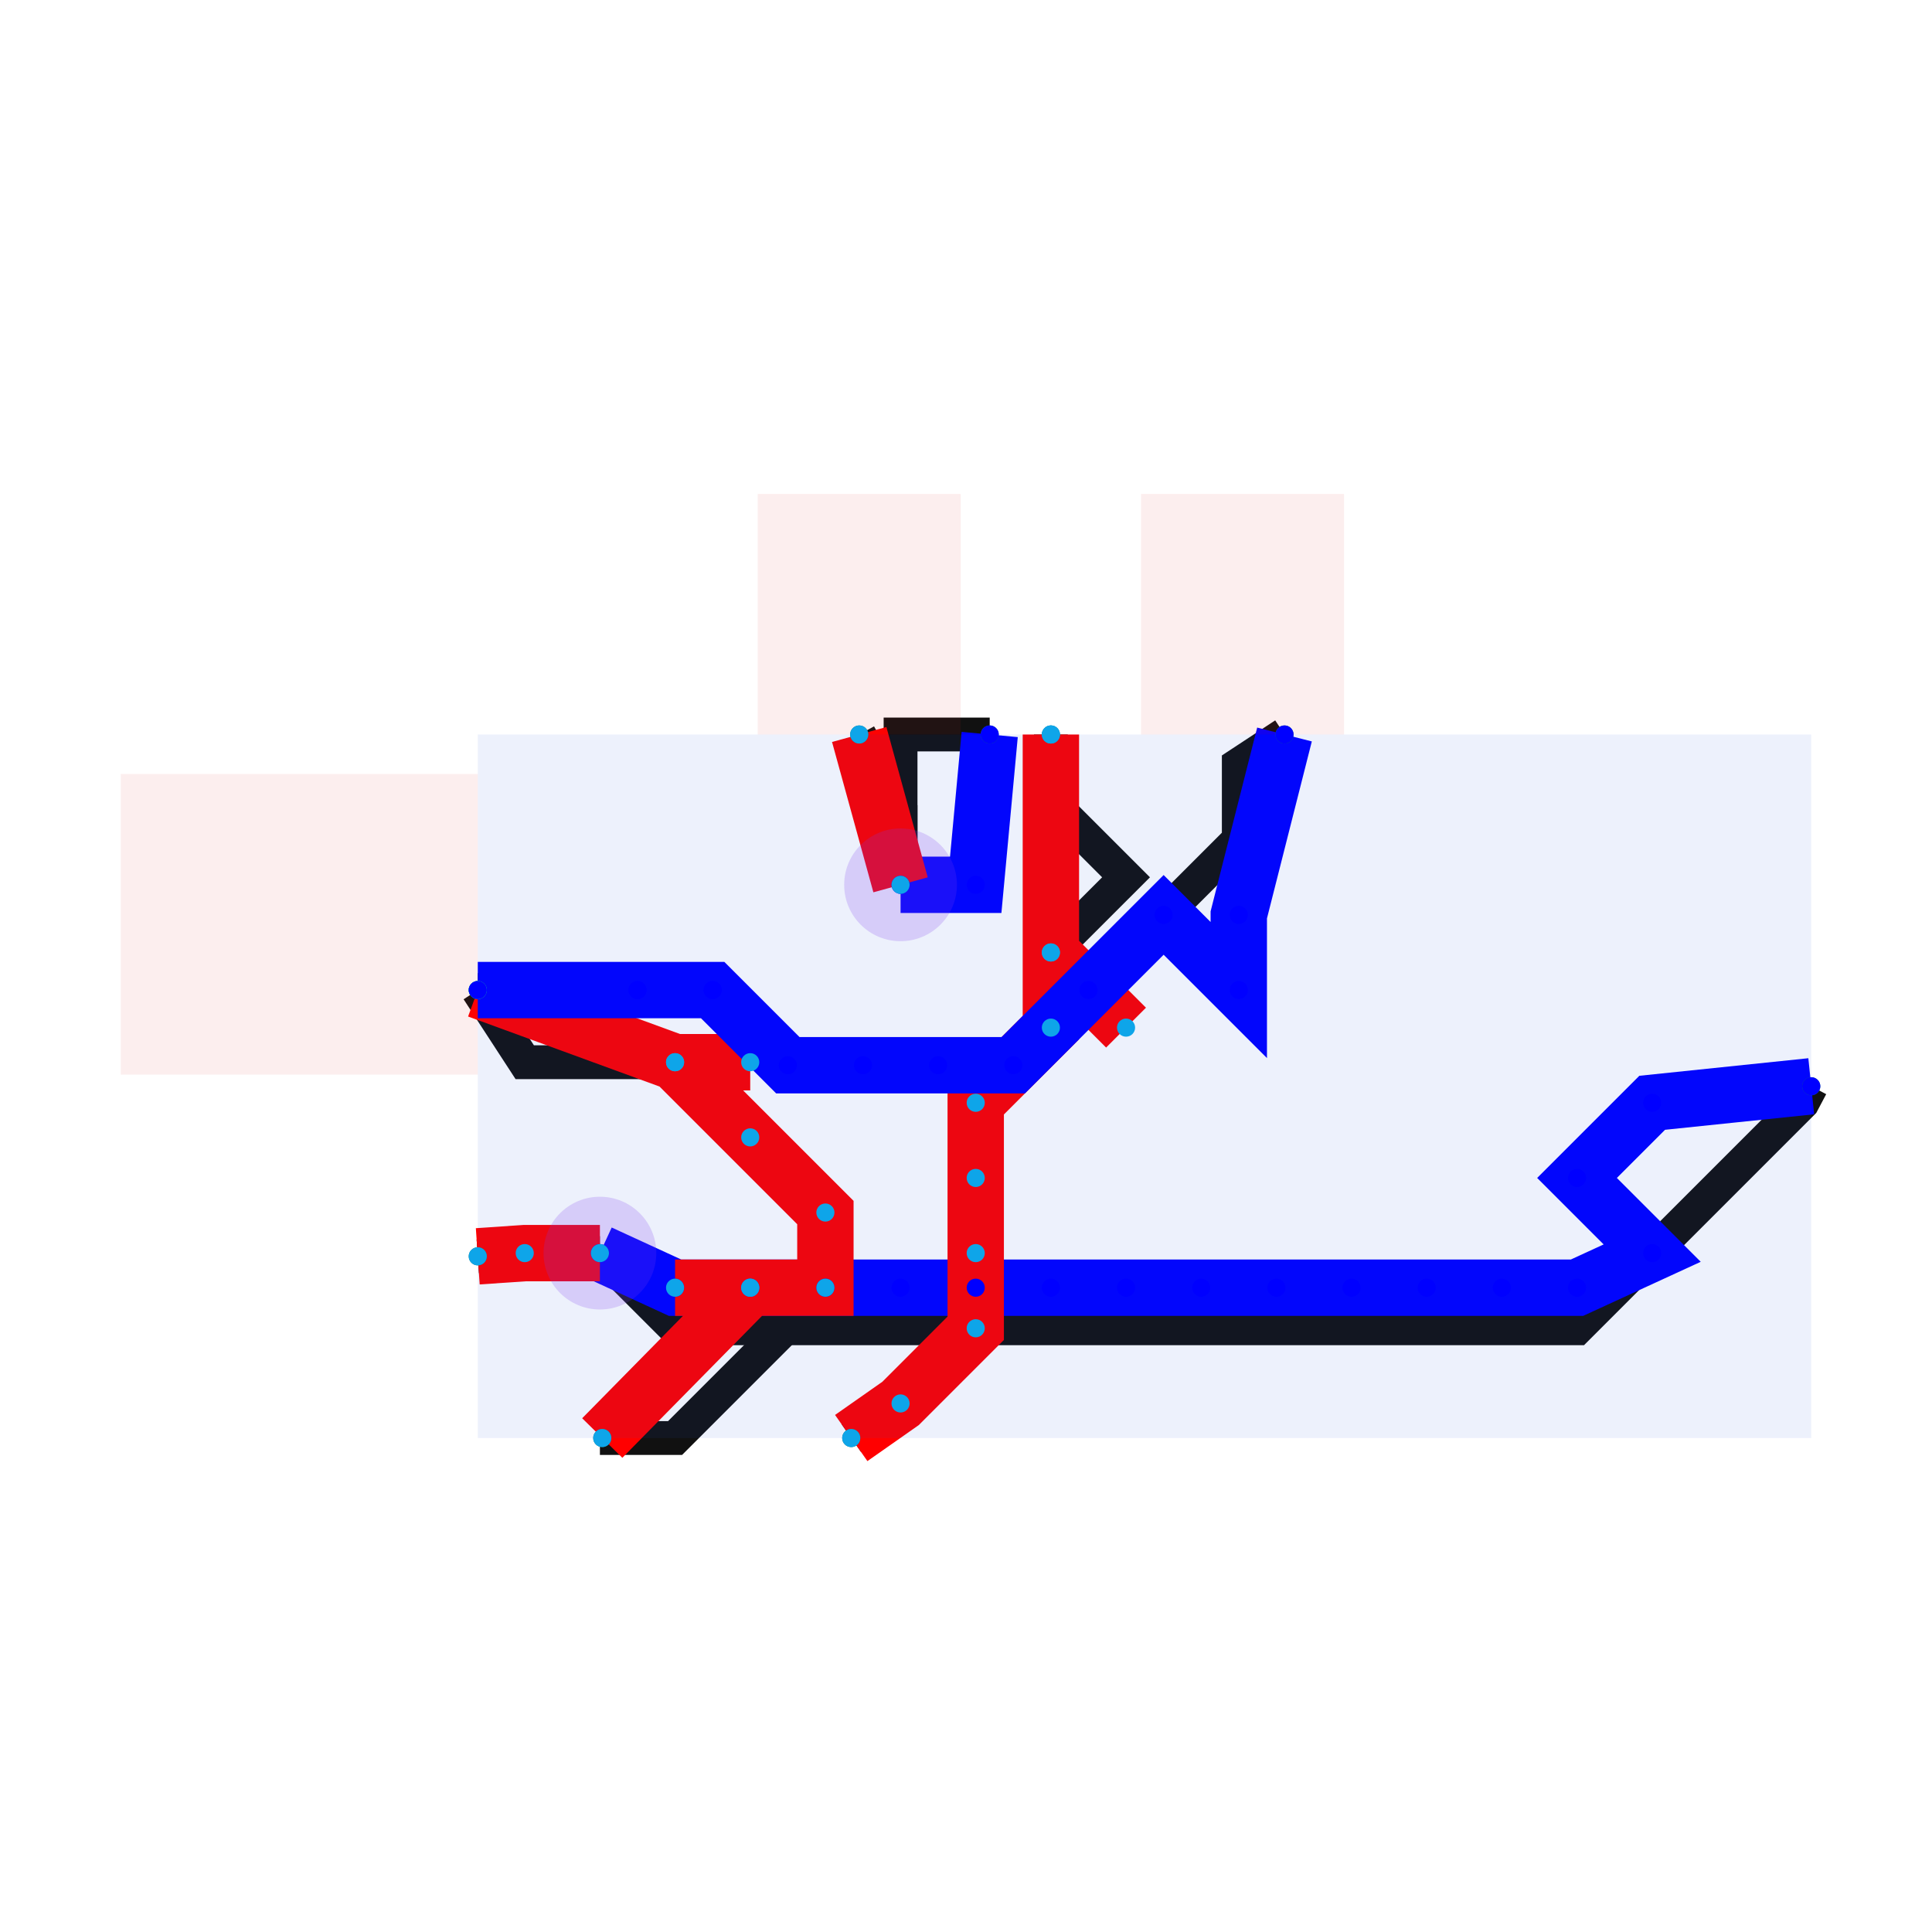
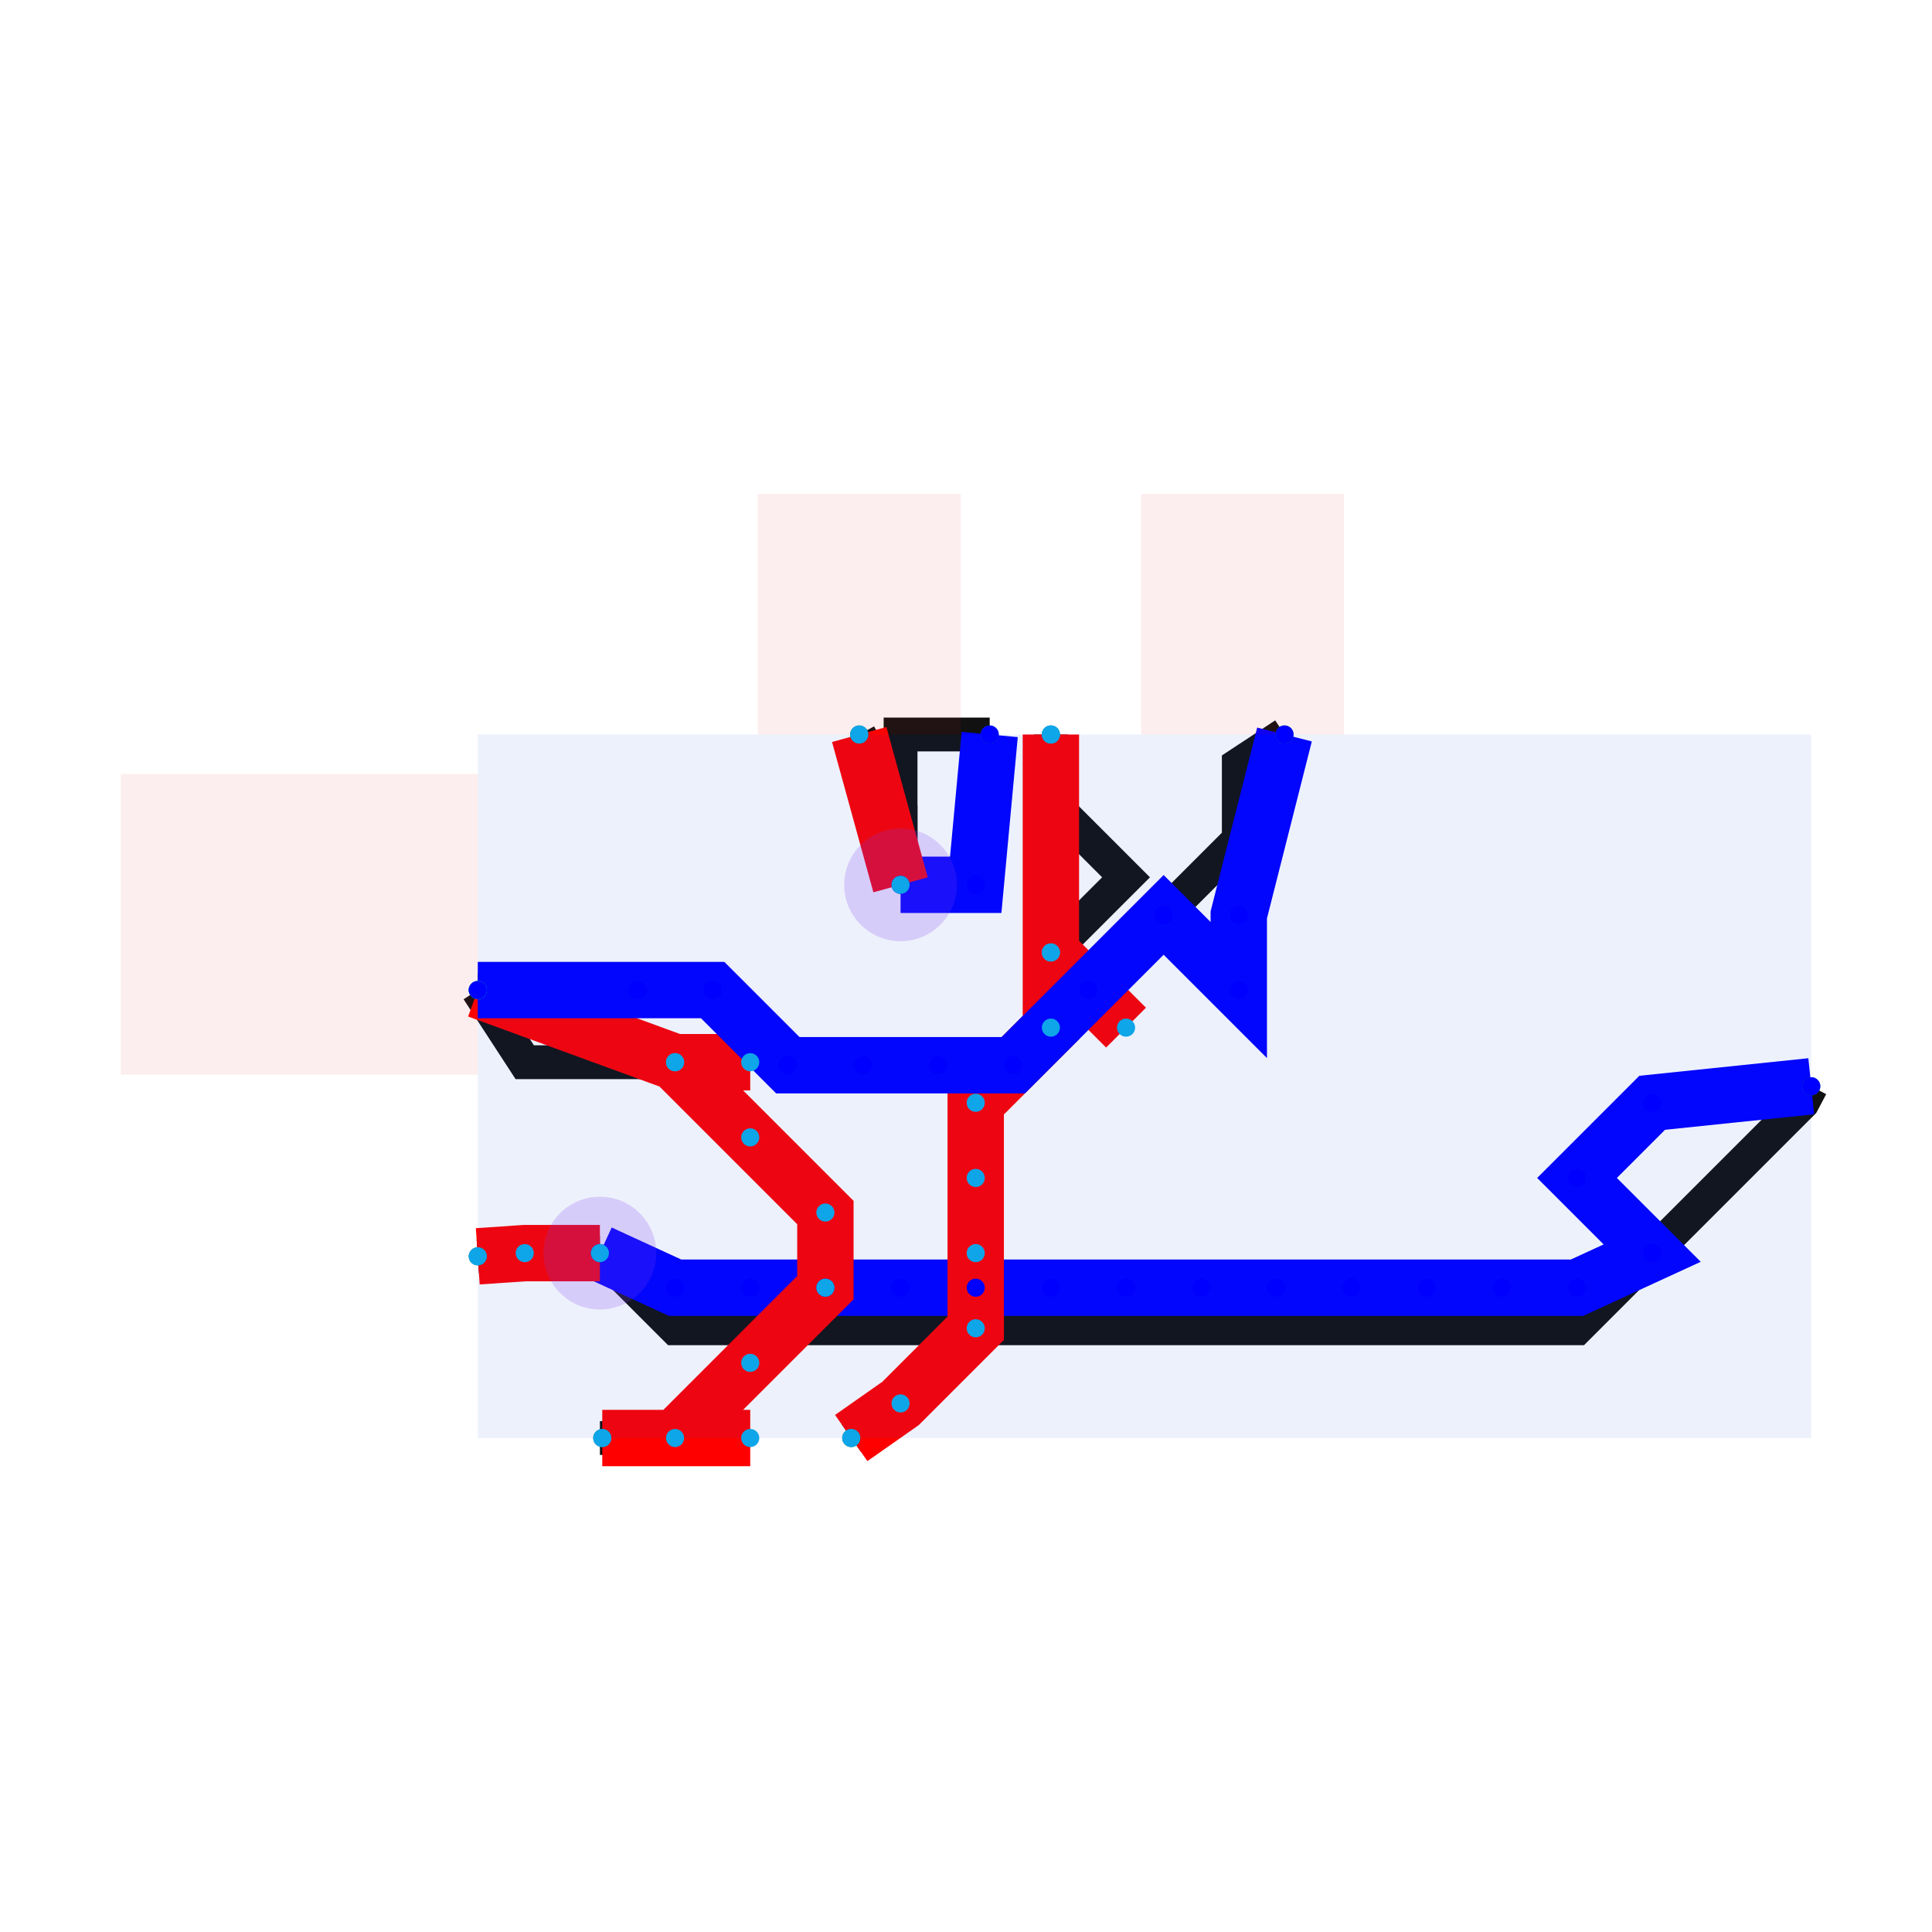
<svg xmlns="http://www.w3.org/2000/svg" width="640" height="640" viewBox="0 0 640 640">
  <rect width="100%" height="100%" fill="white" />
  <g>
    <polyline data-points="3.837212366768814,-14.32 3.8000000000000003,-14.32 3.6,-14.32 3.6,-14.52 3.6,-14.719999999999999" data-type="line" data-label="original:source_net_6_mst0" points="327.852,243.311 323.22,243.311 298.321,243.311 298.321,268.209 298.321,293.108" fill="none" stroke="#111111" stroke-width="11.204" />
  </g>
  <g>
    <polyline data-points="3.6,-14.719999999999999 3.6,-14.719999999999999 3.6,-14.52 3.49,-14.32" data-type="line" data-label="original:source_net_6_mst0" points="298.321,293.108 298.321,293.108 298.321,268.209 284.627,243.311" fill="none" stroke="#111111" stroke-width="11.204" />
  </g>
  <g>
    <polyline data-points="6.023274200612882,-15.256015510839148 6,-15.3 5.8,-15.5 5.6,-15.7 5.3999999999999995,-15.899999999999999 5.199999999999999,-15.899999999999999 4.999999999999999,-15.899999999999999 4.799999999999999,-15.899999999999999 4.599999999999999,-15.899999999999999 4.399999999999999,-15.899999999999999 4.199999999999998,-15.899999999999999 3.9999999999999982,-15.899999999999999 3.799999999999998,-15.899999999999999 3.599999999999998,-15.899999999999999 3.3999999999999977,-15.899999999999999 3.1999999999999975,-15.899999999999999 2.9999999999999973,-15.899999999999999 2.799999999999997,-15.7" data-type="line" data-label="original:source_net_17_mst1" points="600,359.838 597.103,365.313 572.204,390.212 547.306,415.11 522.407,440.009 497.509,440.009 472.61,440.009 447.712,440.009 422.813,440.009 397.915,440.009 373.017,440.009 348.118,440.009 323.22,440.009 298.321,440.009 273.423,440.009 248.524,440.009 223.626,440.009 198.728,415.11" fill="none" stroke="#111111" stroke-width="11.204" />
  </g>
  <g>
    <polyline data-points="2.799999999999997,-15.7 2.799999999999997,-15.7 2.599999999999997,-15.7 2.4749999999999996,-15.708515510839149" data-type="line" data-label="original:source_net_17_mst1" points="198.728,415.11 198.728,415.11 173.829,415.11 158.268,416.17" fill="none" stroke="#111111" stroke-width="11.204" />
  </g>
  <g>
    <polyline data-points="2.8062499999999995,-16.192031021678297 2.8000000000000003,-16.192031021678297 3.0000000000000004,-16.192031021678297 3.2000000000000006,-15.992031021678297 3.400000000000001,-15.792031021678298 3.400000000000001,-15.592031021678299 3.2000000000000006,-15.3920310216783 3.0000000000000004,-15.1920310216783 2.8000000000000003,-15.1920310216783 2.6,-15.1920310216783 2.4749999999999996,-15" data-type="line" data-label="original:source_net_18" points="199.506,476.364 198.728,476.364 223.626,476.364 248.524,451.466 273.423,426.567 273.423,401.669 248.524,376.77 223.626,351.872 198.728,351.872 173.829,351.872 158.268,327.966" fill="none" stroke="#111111" stroke-width="11.204" />
  </g>
  <g>
    <polyline data-points="4,-14.32 4,-14.32 4,-14.5 4.2,-14.7 4,-14.899999999999999 4,-15.099999999999998 3.8,-15.299999999999997 3.8,-15.499999999999996 3.8,-15.699999999999996 3.8,-15.899999999999995 3.5999999999999996,-16.099999999999994 3.46875,-16.192031021678297" data-type="line" data-label="original:source_net_15_mst1" points="348.118,243.311 348.118,243.311 348.118,265.719 373.017,290.618 348.118,315.516 348.118,340.415 323.22,365.313 323.22,390.212 323.22,415.11 323.22,440.009 298.321,464.907 281.982,476.364" fill="none" stroke="#111111" stroke-width="11.204" />
  </g>
  <g>
    <polyline data-points="2.4749999999999996,-15 2.5,-15 2.7,-15 2.9000000000000004,-15 3.1000000000000005,-15 3.3000000000000007,-15.2 3.500000000000001,-15.2 3.700000000000001,-15.2 3.9000000000000012,-15.2 4.100000000000001,-15 4.300000000000002,-14.8 4.500000000000002,-14.600000000000001 4.500000000000002,-14.400000000000002 4.621637100306441,-14.32" data-type="line" data-label="original:source_net_13_mst0" points="158.268,327.966 161.38,327.966 186.278,327.966 211.177,327.966 236.075,327.966 260.974,352.864 285.872,352.864 310.771,352.864 335.669,352.864 360.567,327.966 385.466,303.067 410.364,278.169 410.364,253.27 425.507,243.311" fill="none" stroke="#111111" stroke-width="11.204" />
  </g>
  <g>
    <polyline data-points="3.837212366768814,-14.32 3.8000000000000003,-14.720008 3.6,-14.720008" data-type="line" data-label="source_net_6_mst0" points="327.852,243.311 323.22,293.109 298.321,293.109" fill="none" stroke="#0000FF" stroke-width="18.674" />
  </g>
  <g>
    <polyline data-points="3.6,-14.720008 3.6,-14.720008 3.49,-14.32" data-type="line" data-label="source_net_6_mst0" points="298.321,293.109 298.321,293.109 284.627,243.311" fill="none" stroke="#FF0000" stroke-width="18.674" />
  </g>
  <g>
    <polyline data-points="6.023274200612882,-15.256015510839148 5.6,-15.3 5.3999999999999995,-15.5 5.6,-15.7 5.3999999999999995,-15.792023021678297 5.199999999999999,-15.792023021678297 4.999999999999999,-15.792023021678297 4.799999999999999,-15.792023021678297 4.599999999999999,-15.792023021678297 4.399999999999999,-15.792023021678297 4.199999999999998,-15.792023021678297 3.9999999999999982,-15.792023021678297 3.799999999999998,-15.792023021678297 3.599999999999998,-15.792023021678297 3.3999999999999977,-15.792023021678297 3.1999999999999975,-15.792023021678297 2.9999999999999973,-15.792023021678297 2.799999999999997,-15.7" data-type="line" data-label="source_net_17_mst1" points="600,359.838 547.306,365.313 522.407,390.212 547.306,415.11 522.407,426.566 497.509,426.566 472.61,426.566 447.712,426.566 422.813,426.566 397.915,426.566 373.017,426.566 348.118,426.566 323.22,426.566 298.321,426.566 273.423,426.566 248.524,426.566 223.626,426.566 198.728,415.11" fill="none" stroke="#0000FF" stroke-width="18.674" />
  </g>
  <g>
    <polyline data-points="2.799999999999997,-15.7 2.799999999999997,-15.7 2.599999999999997,-15.7 2.4749999999999996,-15.708515510839149" data-type="line" data-label="source_net_17_mst1" points="198.728,415.11 198.728,415.11 173.829,415.11 158.268,416.17" fill="none" stroke="#FF0000" stroke-width="18.674" />
  </g>
  <g>
-     <polyline data-points="2.8062499999999995,-16.192031021678297 3.2,-15.792023021678297 3.0000000000000004,-15.792023021678297 3.2000000000000006,-15.792023021678297 3.400000000000001,-15.792023021678297 3.400000000000001,-15.592031021678299 3.2000000000000006,-15.3920310216783 3.0000000000000004,-15.1920310216783 3.2,-15.1920310216783 3,-15.1920310216783 2.4749999999999996,-15" data-type="line" data-label="source_net_18" points="199.506,476.364 248.524,426.566 223.626,426.566 248.524,426.566 273.423,426.566 273.423,401.669 248.524,376.77 223.626,351.872 248.524,351.872 223.626,351.872 158.268,327.966" fill="none" stroke="#FF0000" stroke-width="18.674" />
+     <polyline data-points="2.8062499999999995,-16.192031021678297 3.2,-16.192023021678295 3.0000000000000004,-16.192031021678297 3.2000000000000006,-15.992031021678297 3.400000000000001,-15.792031021678298 3.400000000000001,-15.592031021678299 3.2000000000000006,-15.3920310216783 3.0000000000000004,-15.1920310216783 3.2,-15.1920310216783 3,-15.1920310216783 2.4749999999999996,-15" data-type="line" data-label="source_net_18" points="199.506,476.364 248.524,476.363 223.626,476.364 248.524,451.466 273.423,426.567 273.423,401.669 248.524,376.77 223.626,351.872 248.524,351.872 223.626,351.872 158.268,327.966" fill="none" stroke="#FF0000" stroke-width="18.674" />
  </g>
  <g>
    <polyline data-points="4,-14.32 4,-14.32 4,-14.9 4.2,-15.1 4,-14.899999999999999 4,-15.099999999999998 3.8,-15.299999999999997 3.8,-15.499999999999996 3.8,-15.699999999999996 3.8,-15.899999999999995 3.5999999999999996,-16.099999999999994 3.46875,-16.192031021678297" data-type="line" data-label="source_net_15_mst1" points="348.118,243.311 348.118,243.311 348.118,315.516 373.017,340.415 348.118,315.516 348.118,340.415 323.22,365.313 323.22,390.212 323.22,415.11 323.22,440.009 298.321,464.907 281.982,476.364" fill="none" stroke="#FF0000" stroke-width="18.674" />
  </g>
  <g>
    <polyline data-points="2.4749999999999996,-15 2.9,-15 3.1,-15 2.9000000000000004,-15 3.1000000000000005,-15 3.3000000000000007,-15.2 3.500000000000001,-15.2 3.700000000000001,-15.2 3.9000000000000012,-15.2 4.100000000000001,-15 4.300000000000002,-14.8 4.500000000000002,-15.000000000000002 4.500000000000002,-14.800000000000002 4.621637100306441,-14.32" data-type="line" data-label="source_net_13_mst0" points="158.268,327.966 211.177,327.966 236.075,327.966 211.177,327.966 236.075,327.966 260.974,352.864 285.872,352.864 310.771,352.864 335.669,352.864 360.567,327.966 385.466,303.067 410.364,327.966 410.364,303.067 425.507,243.311" fill="none" stroke="#0000FF" stroke-width="18.674" />
  </g>
  <g>
    <rect data-type="rect" data-label="cmn_24" data-x="4.249137100306441" data-y="-15.256015510839148" x="158.268" y="243.311" width="441.732" height="233.053" fill="rgba(29, 78, 216, 0.08)" stroke="#1d4ed8" stroke-width="0.008" />
  </g>
  <g>
    <rect data-type="rect" data-label="obstacle:rect:0" data-x="2" data-y="-14.825" x="40" y="256.383" width="118.268" height="99.594" fill="rgba(220, 38, 38, 0.08)" stroke="#dc2626" stroke-width="0.008" />
  </g>
  <g>
    <rect data-type="rect" data-label="obstacle:rect:1" data-x="3.49" data-y="-14" x="251.014" y="163.636" width="67.226" height="79.675" fill="rgba(220, 38, 38, 0.08)" stroke="#dc2626" stroke-width="0.008" />
  </g>
  <g>
    <rect data-type="rect" data-label="obstacle:rect:2" data-x="4.51" data-y="-14" x="377.996" y="163.636" width="67.226" height="79.675" fill="rgba(220, 38, 38, 0.08)" stroke="#dc2626" stroke-width="0.008" />
  </g>
  <circle data-type="circle" data-label="" data-x="3.6" data-y="-14.719999999999999" cx="298.321" cy="293.108" r="18.674" fill="rgba(124, 58, 237, 0.2)" stroke="#7c3aed" stroke-width="0.008" />
  <circle data-type="circle" data-label="" data-x="2.799999999999997" data-y="-15.7" cx="198.728" cy="415.11" r="18.674" fill="rgba(124, 58, 237, 0.2)" stroke="#7c3aed" stroke-width="0.008" />
  <g>
    <circle data-type="point" data-label="source_net_6_mst0" data-x="3.837212366768814" data-y="-14.32" cx="327.852" cy="243.311" r="3" fill="#0f766e" />
  </g>
  <g>
    <circle data-type="point" data-label="source_net_6_mst0" data-x="3.49" data-y="-14.32" cx="284.627" cy="243.311" r="3" fill="#0f766e" />
  </g>
  <g>
    <circle data-type="point" data-label="source_net_13_mst0" data-x="2.4749999999999996" data-y="-15" cx="158.268" cy="327.966" r="3" fill="#0f766e" />
  </g>
  <g>
    <circle data-type="point" data-label="source_net_13_mst0" data-x="4.621637100306441" data-y="-14.32" cx="425.507" cy="243.311" r="3" fill="#0f766e" />
  </g>
  <g>
    <circle data-type="point" data-label="source_net_18" data-x="2.8062499999999995" data-y="-16.192031021678297" cx="199.506" cy="476.364" r="3" fill="#0f766e" />
  </g>
  <g>
    <circle data-type="point" data-label="source_net_18" data-x="2.4749999999999996" data-y="-15" cx="158.268" cy="327.966" r="3" fill="#0f766e" />
  </g>
  <g>
    <circle data-type="point" data-label="source_net_17_mst1" data-x="2.4749999999999996" data-y="-15.708515510839149" cx="158.268" cy="416.17" r="3" fill="#0f766e" />
  </g>
  <g>
    <circle data-type="point" data-label="source_net_17_mst1" data-x="6.023274200612882" data-y="-15.256015510839148" cx="600" cy="359.838" r="3" fill="#0f766e" />
  </g>
  <g>
    <circle data-type="point" data-label="source_net_15_mst1" data-x="3.46875" data-y="-16.192031021678297" cx="281.982" cy="476.364" r="3" fill="#0f766e" />
  </g>
  <g>
    <circle data-type="point" data-label="source_net_15_mst1" data-x="4" data-y="-14.32" cx="348.118" cy="243.311" r="3" fill="#0f766e" />
  </g>
  <g>
    <circle data-type="point" data-label="" data-x="3.837212366768814" data-y="-14.32" cx="327.852" cy="243.311" r="3" fill="#0000FF" />
  </g>
  <g>
    <circle data-type="point" data-label="" data-x="3.8000000000000003" data-y="-14.720008" cx="323.22" cy="293.109" r="3" fill="#0000FF" />
  </g>
  <g>
    <circle data-type="point" data-label="" data-x="3.6" data-y="-14.720008" cx="298.321" cy="293.109" r="3" fill="#0000FF" />
  </g>
  <g>
    <circle data-type="point" data-label="" data-x="3.6" data-y="-14.720008" cx="298.321" cy="293.109" r="3" fill="#0ea5e9" />
  </g>
  <g>
    <circle data-type="point" data-label="" data-x="3.49" data-y="-14.32" cx="284.627" cy="243.311" r="3" fill="#0ea5e9" />
  </g>
  <g>
    <circle data-type="point" data-label="" data-x="6.023274200612882" data-y="-15.256015510839148" cx="600" cy="359.838" r="3" fill="#0000FF" />
  </g>
  <g>
    <circle data-type="point" data-label="" data-x="5.6" data-y="-15.3" cx="547.306" cy="365.313" r="3" fill="#0000FF" />
  </g>
  <g>
    <circle data-type="point" data-label="" data-x="5.3999999999999995" data-y="-15.5" cx="522.407" cy="390.212" r="3" fill="#0000FF" />
  </g>
  <g>
    <circle data-type="point" data-label="" data-x="5.6" data-y="-15.7" cx="547.306" cy="415.11" r="3" fill="#0000FF" />
  </g>
  <g>
    <circle data-type="point" data-label="" data-x="5.3999999999999995" data-y="-15.792023021678297" cx="522.407" cy="426.566" r="3" fill="#0000FF" />
  </g>
  <g>
    <circle data-type="point" data-label="" data-x="5.199999999999999" data-y="-15.792023021678297" cx="497.509" cy="426.566" r="3" fill="#0000FF" />
  </g>
  <g>
    <circle data-type="point" data-label="" data-x="4.999999999999999" data-y="-15.792023021678297" cx="472.61" cy="426.566" r="3" fill="#0000FF" />
  </g>
  <g>
    <circle data-type="point" data-label="" data-x="4.799999999999999" data-y="-15.792023021678297" cx="447.712" cy="426.566" r="3" fill="#0000FF" />
  </g>
  <g>
    <circle data-type="point" data-label="" data-x="4.599999999999999" data-y="-15.792023021678297" cx="422.813" cy="426.566" r="3" fill="#0000FF" />
  </g>
  <g>
    <circle data-type="point" data-label="" data-x="4.399999999999999" data-y="-15.792023021678297" cx="397.915" cy="426.566" r="3" fill="#0000FF" />
  </g>
  <g>
    <circle data-type="point" data-label="" data-x="4.199999999999998" data-y="-15.792023021678297" cx="373.017" cy="426.566" r="3" fill="#0000FF" />
  </g>
  <g>
    <circle data-type="point" data-label="" data-x="3.9999999999999982" data-y="-15.792023021678297" cx="348.118" cy="426.566" r="3" fill="#0000FF" />
  </g>
  <g>
    <circle data-type="point" data-label="" data-x="3.799999999999998" data-y="-15.792023021678297" cx="323.22" cy="426.566" r="3" fill="#0000FF" />
  </g>
  <g>
    <circle data-type="point" data-label="" data-x="3.599999999999998" data-y="-15.792023021678297" cx="298.321" cy="426.566" r="3" fill="#0000FF" />
  </g>
  <g>
    <circle data-type="point" data-label="" data-x="3.3999999999999977" data-y="-15.792023021678297" cx="273.423" cy="426.566" r="3" fill="#0000FF" />
  </g>
  <g>
    <circle data-type="point" data-label="" data-x="3.1999999999999975" data-y="-15.792023021678297" cx="248.524" cy="426.566" r="3" fill="#0000FF" />
  </g>
  <g>
    <circle data-type="point" data-label="" data-x="2.9999999999999973" data-y="-15.792023021678297" cx="223.626" cy="426.566" r="3" fill="#0000FF" />
  </g>
  <g>
    <circle data-type="point" data-label="" data-x="2.799999999999997" data-y="-15.7" cx="198.728" cy="415.11" r="3" fill="#0000FF" />
  </g>
  <g>
    <circle data-type="point" data-label="" data-x="2.799999999999997" data-y="-15.7" cx="198.728" cy="415.11" r="3" fill="#0ea5e9" />
  </g>
  <g>
    <circle data-type="point" data-label="" data-x="2.599999999999997" data-y="-15.7" cx="173.829" cy="415.11" r="3" fill="#0ea5e9" />
  </g>
  <g>
    <circle data-type="point" data-label="" data-x="2.4749999999999996" data-y="-15.708515510839149" cx="158.268" cy="416.17" r="3" fill="#0ea5e9" />
  </g>
  <g>
    <circle data-type="point" data-label="" data-x="2.8062499999999995" data-y="-16.192031021678297" cx="199.506" cy="476.364" r="3" fill="#0ea5e9" />
  </g>
  <g>
-     <circle data-type="point" data-label="" data-x="3.2" data-y="-15.792023021678297" cx="248.524" cy="426.566" r="3" fill="#0ea5e9" />
-   </g>
-   <g>
-     <circle data-type="point" data-label="" data-x="3.0000000000000004" data-y="-15.792023021678297" cx="223.626" cy="426.566" r="3" fill="#0ea5e9" />
-   </g>
-   <g>
-     <circle data-type="point" data-label="" data-x="3.2000000000000006" data-y="-15.792023021678297" cx="248.524" cy="426.566" r="3" fill="#0ea5e9" />
-   </g>
-   <g>
-     <circle data-type="point" data-label="" data-x="3.400000000000001" data-y="-15.792023021678297" cx="273.423" cy="426.566" r="3" fill="#0ea5e9" />
+     <circle data-type="point" data-label="" data-x="3.2" data-y="-16.192023021678295" cx="248.524" cy="476.363" r="3" fill="#0ea5e9" />
+   </g>
+   <g>
+     <circle data-type="point" data-label="" data-x="3.0000000000000004" data-y="-16.192031021678297" cx="223.626" cy="476.364" r="3" fill="#0ea5e9" />
+   </g>
+   <g>
+     <circle data-type="point" data-label="" data-x="3.2000000000000006" data-y="-15.992031021678297" cx="248.524" cy="451.466" r="3" fill="#0ea5e9" />
+   </g>
+   <g>
+     <circle data-type="point" data-label="" data-x="3.400000000000001" data-y="-15.792031021678298" cx="273.423" cy="426.567" r="3" fill="#0ea5e9" />
  </g>
  <g>
    <circle data-type="point" data-label="" data-x="3.400000000000001" data-y="-15.592031021678299" cx="273.423" cy="401.669" r="3" fill="#0ea5e9" />
  </g>
  <g>
    <circle data-type="point" data-label="" data-x="3.2000000000000006" data-y="-15.3920310216783" cx="248.524" cy="376.77" r="3" fill="#0ea5e9" />
  </g>
  <g>
    <circle data-type="point" data-label="" data-x="3.0000000000000004" data-y="-15.1920310216783" cx="223.626" cy="351.872" r="3" fill="#0ea5e9" />
  </g>
  <g>
    <circle data-type="point" data-label="" data-x="3.2" data-y="-15.1920310216783" cx="248.524" cy="351.872" r="3" fill="#0ea5e9" />
  </g>
  <g>
    <circle data-type="point" data-label="" data-x="3" data-y="-15.1920310216783" cx="223.626" cy="351.872" r="3" fill="#0ea5e9" />
  </g>
  <g>
    <circle data-type="point" data-label="" data-x="2.4749999999999996" data-y="-15" cx="158.268" cy="327.966" r="3" fill="#0ea5e9" />
  </g>
  <g>
    <circle data-type="point" data-label="" data-x="4" data-y="-14.32" cx="348.118" cy="243.311" r="3" fill="#0ea5e9" />
  </g>
  <g>
    <circle data-type="point" data-label="" data-x="4" data-y="-14.32" cx="348.118" cy="243.311" r="3" fill="#0ea5e9" />
  </g>
  <g>
    <circle data-type="point" data-label="" data-x="4" data-y="-14.9" cx="348.118" cy="315.516" r="3" fill="#0ea5e9" />
  </g>
  <g>
    <circle data-type="point" data-label="" data-x="4.2" data-y="-15.1" cx="373.017" cy="340.415" r="3" fill="#0ea5e9" />
  </g>
  <g>
    <circle data-type="point" data-label="" data-x="4" data-y="-14.899999999999999" cx="348.118" cy="315.516" r="3" fill="#0ea5e9" />
  </g>
  <g>
    <circle data-type="point" data-label="" data-x="4" data-y="-15.099999999999998" cx="348.118" cy="340.415" r="3" fill="#0ea5e9" />
  </g>
  <g>
    <circle data-type="point" data-label="" data-x="3.8" data-y="-15.299999999999997" cx="323.22" cy="365.313" r="3" fill="#0ea5e9" />
  </g>
  <g>
    <circle data-type="point" data-label="" data-x="3.8" data-y="-15.499999999999996" cx="323.22" cy="390.212" r="3" fill="#0ea5e9" />
  </g>
  <g>
    <circle data-type="point" data-label="" data-x="3.8" data-y="-15.699999999999996" cx="323.22" cy="415.11" r="3" fill="#0ea5e9" />
  </g>
  <g>
    <circle data-type="point" data-label="" data-x="3.8" data-y="-15.899999999999995" cx="323.22" cy="440.009" r="3" fill="#0ea5e9" />
  </g>
  <g>
    <circle data-type="point" data-label="" data-x="3.5999999999999996" data-y="-16.099999999999994" cx="298.321" cy="464.907" r="3" fill="#0ea5e9" />
  </g>
  <g>
    <circle data-type="point" data-label="" data-x="3.46875" data-y="-16.192031021678297" cx="281.982" cy="476.364" r="3" fill="#0ea5e9" />
  </g>
  <g>
    <circle data-type="point" data-label="" data-x="2.4749999999999996" data-y="-15" cx="158.268" cy="327.966" r="3" fill="#0000FF" />
  </g>
  <g>
    <circle data-type="point" data-label="" data-x="2.9" data-y="-15" cx="211.177" cy="327.966" r="3" fill="#0000FF" />
  </g>
  <g>
    <circle data-type="point" data-label="" data-x="3.1" data-y="-15" cx="236.075" cy="327.966" r="3" fill="#0000FF" />
  </g>
  <g>
    <circle data-type="point" data-label="" data-x="2.9000000000000004" data-y="-15" cx="211.177" cy="327.966" r="3" fill="#0000FF" />
  </g>
  <g>
    <circle data-type="point" data-label="" data-x="3.1000000000000005" data-y="-15" cx="236.075" cy="327.966" r="3" fill="#0000FF" />
  </g>
  <g>
    <circle data-type="point" data-label="" data-x="3.3000000000000007" data-y="-15.2" cx="260.974" cy="352.864" r="3" fill="#0000FF" />
  </g>
  <g>
    <circle data-type="point" data-label="" data-x="3.500000000000001" data-y="-15.2" cx="285.872" cy="352.864" r="3" fill="#0000FF" />
  </g>
  <g>
    <circle data-type="point" data-label="" data-x="3.700000000000001" data-y="-15.2" cx="310.771" cy="352.864" r="3" fill="#0000FF" />
  </g>
  <g>
    <circle data-type="point" data-label="" data-x="3.9000000000000012" data-y="-15.2" cx="335.669" cy="352.864" r="3" fill="#0000FF" />
  </g>
  <g>
    <circle data-type="point" data-label="" data-x="4.100000000000001" data-y="-15" cx="360.567" cy="327.966" r="3" fill="#0000FF" />
  </g>
  <g>
    <circle data-type="point" data-label="" data-x="4.300000000000002" data-y="-14.8" cx="385.466" cy="303.067" r="3" fill="#0000FF" />
  </g>
  <g>
    <circle data-type="point" data-label="" data-x="4.500000000000002" data-y="-15.000000000000002" cx="410.364" cy="327.966" r="3" fill="#0000FF" />
  </g>
  <g>
    <circle data-type="point" data-label="" data-x="4.500000000000002" data-y="-14.800000000000002" cx="410.364" cy="303.067" r="3" fill="#0000FF" />
  </g>
  <g>
    <circle data-type="point" data-label="" data-x="4.621637100306441" data-y="-14.32" cx="425.507" cy="243.311" r="3" fill="#0000FF" />
  </g>
  <g id="crosshair" style="display: none">
    <line id="crosshair-h" y1="0" y2="640" stroke="#666" stroke-width="0.5" />
    <line id="crosshair-v" x1="0" x2="640" stroke="#666" stroke-width="0.5" />
    <text id="coordinates" font-family="monospace" font-size="12" fill="#666" />
  </g>
</svg>
